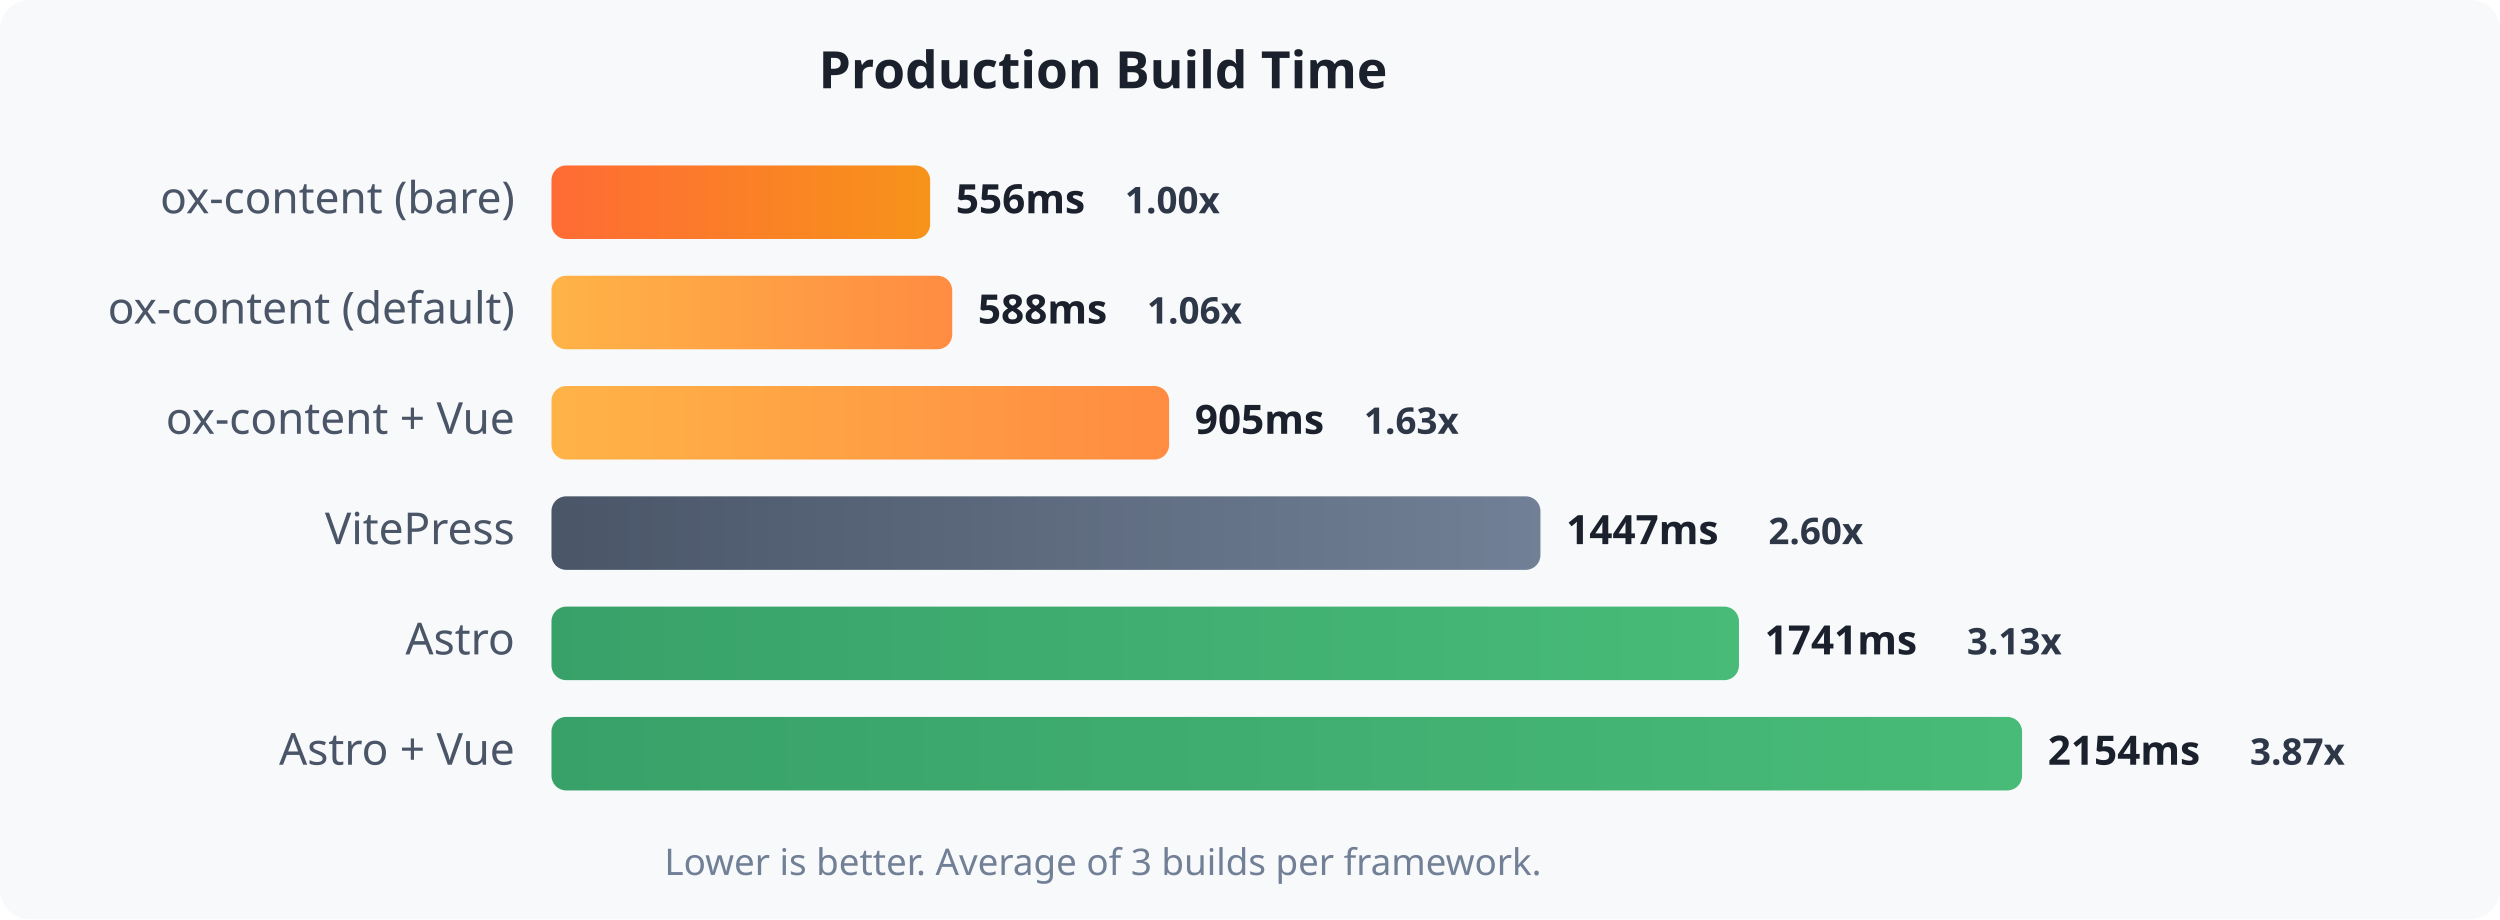
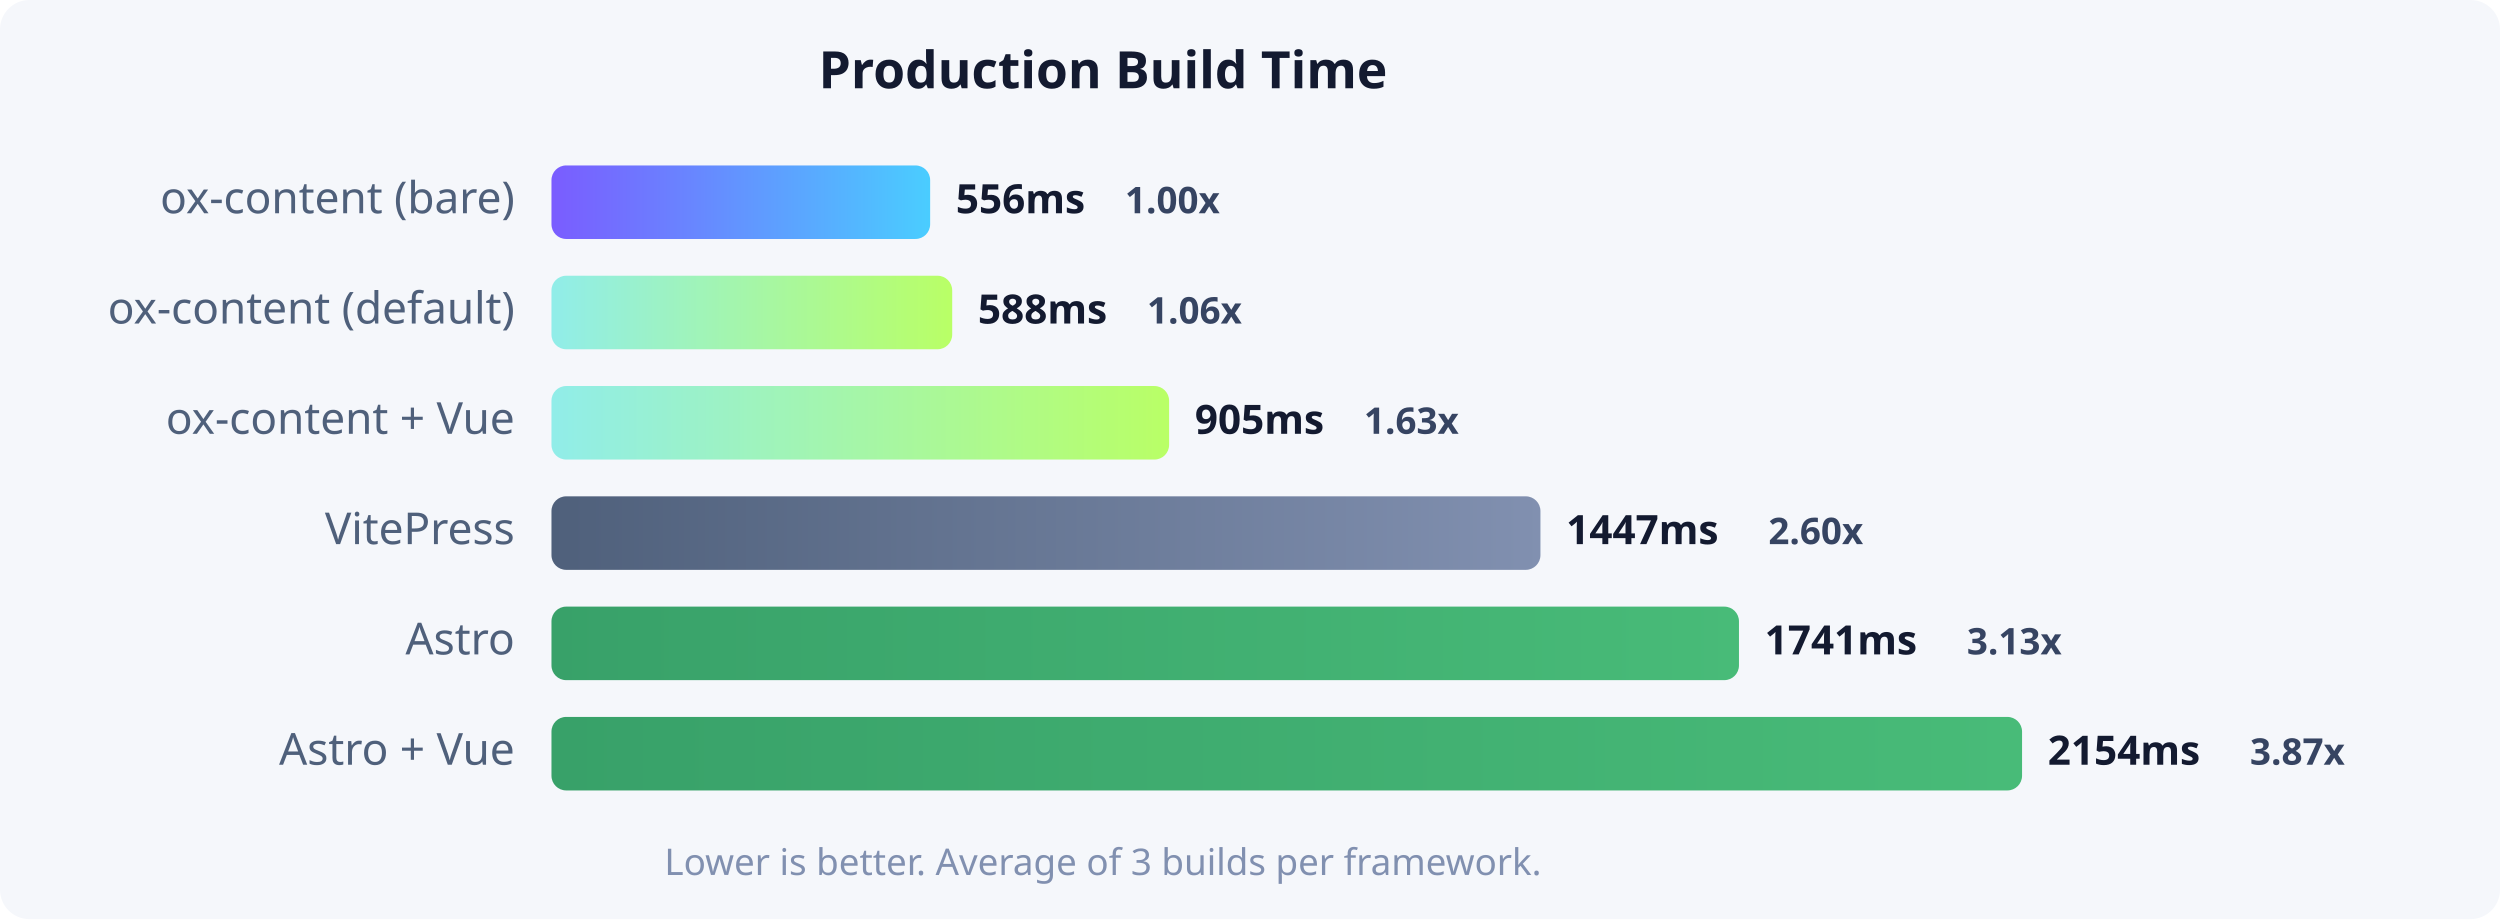
<svg xmlns="http://www.w3.org/2000/svg" viewBox="0 0 680 250">
  <defs>
    <linearGradient id="oxGrad" x1="0%" y1="0%" x2="100%" y2="0%">
-       <stop offset="0%" style="stop-color:#ff6b35" />
-       <stop offset="100%" style="stop-color:#f7931a" />
+       <stop offset="0%" style="stop-color:#7a5cff" />
+       <stop offset="100%" style="stop-color:#4acdff" />
    </linearGradient>
    <linearGradient id="oxGrad2" x1="0%" y1="0%" x2="100%" y2="0%">
-       <stop offset="0%" style="stop-color:#ffb347" />
-       <stop offset="100%" style="stop-color:#ff8c42" />
+       <stop offset="0%" style="stop-color:#91ede9" />
+       <stop offset="100%" style="stop-color:#b9ff66" />
    </linearGradient>
    <linearGradient id="grayGrad" x1="0%" y1="0%" x2="100%" y2="0%">
-       <stop offset="0%" style="stop-color:#4a5568" />
-       <stop offset="100%" style="stop-color:#718096" />
+       <stop offset="0%" style="stop-color:#4f607b" />
+       <stop offset="100%" style="stop-color:#8190b0" />
    </linearGradient>
    <linearGradient id="greenGrad" x1="0%" y1="0%" x2="100%" y2="0%">
      <stop offset="0%" style="stop-color:#38a169" />
      <stop offset="100%" style="stop-color:#48bb78" />
    </linearGradient>
  </defs>
  <style>
-     .title { font: bold 14px system-ui, sans-serif; fill: #1a202c; }
-     .label { font: 12px system-ui, sans-serif; fill: #4a5568; }
-     .value { font: bold 11px system-ui, sans-serif; fill: #1a202c; }
-     .unit { font: 10px system-ui, sans-serif; fill: #718096; }
-     .ratio { font: bold 10px system-ui, sans-serif; fill: #2d3748; }
+     .title { font: bold 14px IBM Plex Sans, system-ui, sans-serif; fill: #131a30; }
+     .label { font: 12px IBM Plex Sans, system-ui, sans-serif; fill: #4f607b; }
+     .value { font: bold 11px IBM Plex Sans, system-ui, sans-serif; fill: #131a30; }
+     .unit { font: 10px IBM Plex Sans, system-ui, sans-serif; fill: #8190b0; }
+     .ratio { font: bold 10px IBM Plex Sans, system-ui, sans-serif; fill: #364462; }
  </style>
-   <rect width="680" height="250" fill="#f8f9fa" rx="8" />
+   <rect width="680" height="250" fill="#f5f7fb" rx="8" />
  <text x="300" y="24" text-anchor="middle" class="title">Production Build Time</text>
  <text x="140" y="58" text-anchor="end" class="label">ox-content (bare)</text>
  <rect x="150" y="45" width="103" height="20" rx="4" fill="url(#oxGrad)" />
  <text x="260" y="58" class="value">556ms</text>
  <text x="306" y="58" class="ratio">1.00x</text>
  <text x="140" y="88" text-anchor="end" class="label">ox-content (default)</text>
  <rect x="150" y="75" width="109" height="20" rx="4" fill="url(#oxGrad2)" />
  <text x="266" y="88" class="value">588ms</text>
  <text x="312" y="88" class="ratio">1.06x</text>
  <text x="140" y="118" text-anchor="end" class="label">ox-content + Vue</text>
  <rect x="150" y="105" width="168" height="20" rx="4" fill="url(#oxGrad2)" />
  <text x="325" y="118" class="value">905ms</text>
  <text x="371" y="118" class="ratio">1.63x</text>
  <text x="140" y="148" text-anchor="end" class="label">VitePress</text>
  <rect x="150" y="135" width="269" height="20" rx="4" fill="url(#grayGrad)" />
  <text x="426" y="148" class="value">1447ms</text>
  <text x="481" y="148" class="ratio">2.60x</text>
  <text x="140" y="178" text-anchor="end" class="label">Astro</text>
  <rect x="150" y="165" width="323" height="20" rx="4" fill="url(#greenGrad)" />
  <text x="480" y="178" class="value">1741ms</text>
  <text x="535" y="178" class="ratio">3.13x</text>
  <text x="140" y="208" text-anchor="end" class="label">Astro + Vue</text>
  <rect x="150" y="195" width="400" height="20" rx="4" fill="url(#greenGrad)" />
  <text x="557" y="208" class="value">2154ms</text>
  <text x="612" y="208" class="ratio">3.87x</text>
  <text x="300" y="238" text-anchor="middle" class="unit">Lower is better. Average of 3 builds per framework.</text>
</svg>
